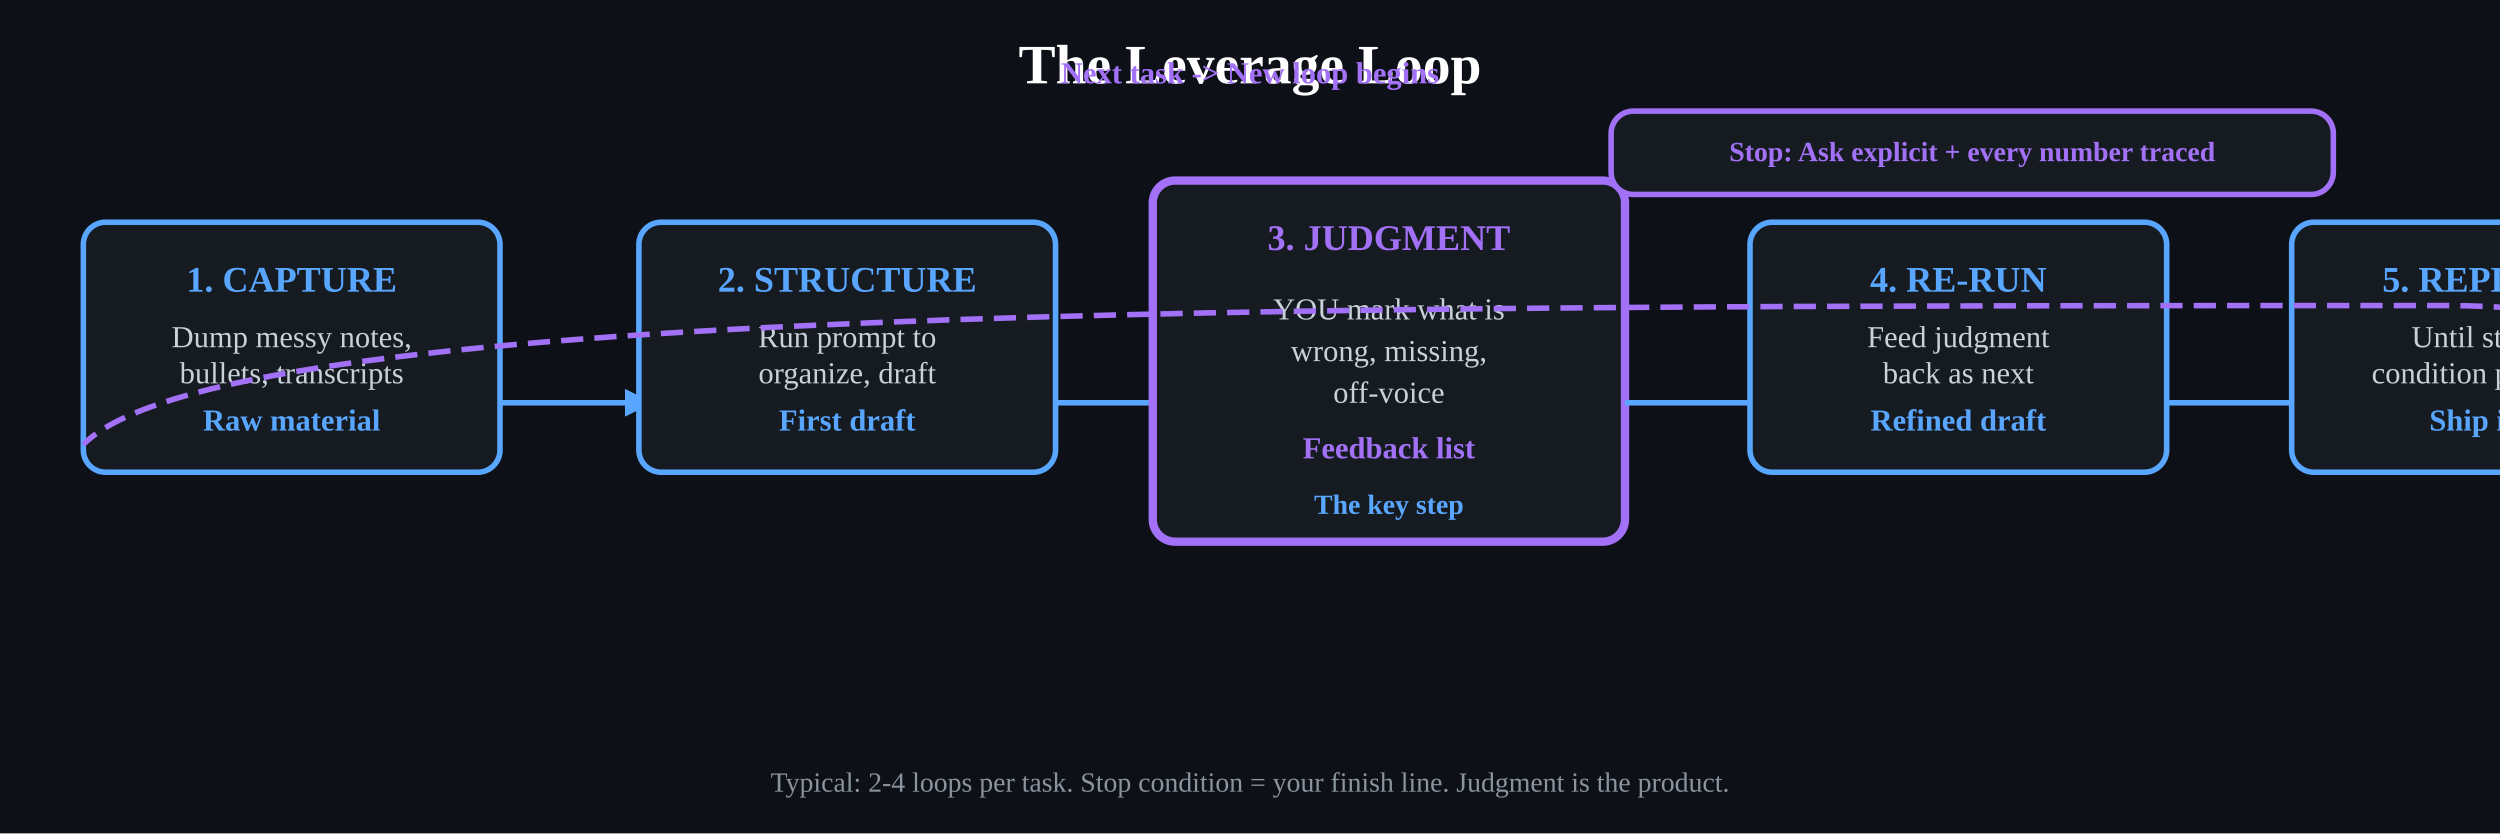
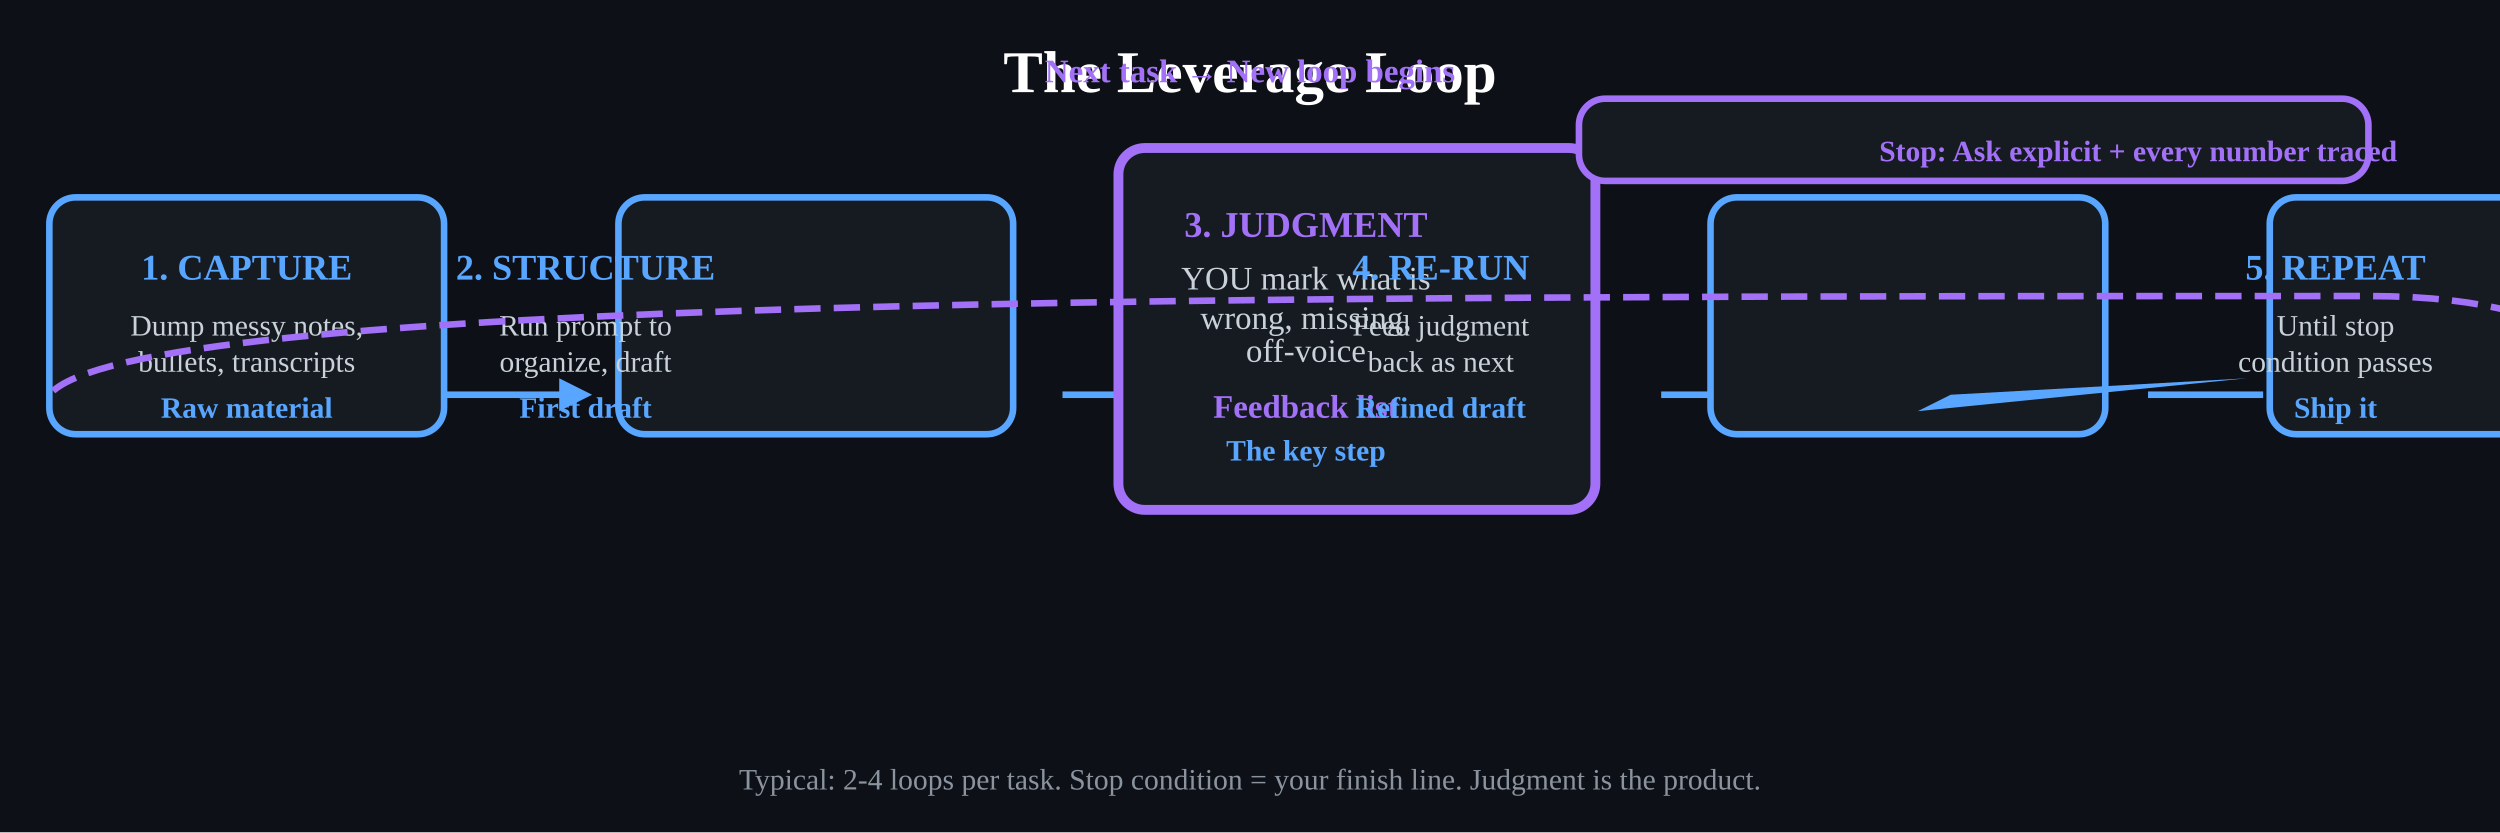
- <svg xmlns="http://www.w3.org/2000/svg" width="900" height="300" viewBox="0 0 900 300">
-   <rect width="900" height="300" fill="#0d1117" />
-   <text x="450" y="30" font-size="20" font-weight="bold" fill="white" text-anchor="middle">The Leverage Loop</text>
-   <rect x="30" y="80" width="150" height="90" rx="8" fill="#161b22" stroke="#58a6ff" stroke-width="2" />
-   <text x="105" y="105" font-size="13" font-weight="bold" fill="#58a6ff" text-anchor="middle">1. CAPTURE</text>
-   <text x="105" y="125" font-size="11" fill="#c9d1d9" text-anchor="middle">Dump messy notes,</text>
-   <text x="105" y="138" font-size="11" fill="#c9d1d9" text-anchor="middle">bullets, transcripts</text>
-   <text x="105" y="155" font-size="11" font-weight="bold" fill="#58a6ff" text-anchor="middle">Raw material</text>
-   <path d="M 180 145 L 230 145" stroke="#58a6ff" stroke-width="2" fill="none" />
-   <polygon points="225,140 235,145 225,150" fill="#58a6ff" />
-   <rect x="230" y="80" width="150" height="90" rx="8" fill="#161b22" stroke="#58a6ff" stroke-width="2" />
-   <text x="305" y="105" font-size="13" font-weight="bold" fill="#58a6ff" text-anchor="middle">2. STRUCTURE</text>
-   <text x="305" y="125" font-size="11" fill="#c9d1d9" text-anchor="middle">Run prompt to</text>
-   <text x="305" y="138" font-size="11" fill="#c9d1d9" text-anchor="middle">organize, draft</text>
-   <text x="305" y="155" font-size="11" font-weight="bold" fill="#58a6ff" text-anchor="middle">First draft</text>
-   <path d="M 380 145 L 425 145" stroke="#58a6ff" stroke-width="2" fill="none" />
-   <polygon points="425,140 435,145 425,150" fill="#58a6ff" />
-   <rect x="415" y="65" width="170" height="130" rx="8" fill="#161b22" stroke="#a371f7" stroke-width="3" />
-   <text x="500" y="90" font-size="13" font-weight="bold" fill="#a371f7" text-anchor="middle">3. JUDGMENT</text>
-   <text x="500" y="115" font-size="11" fill="#c9d1d9" text-anchor="middle">YOU mark what is</text>
-   <text x="500" y="130" font-size="11" fill="#c9d1d9" text-anchor="middle">wrong, missing,</text>
-   <text x="500" y="145" font-size="11" fill="#c9d1d9" text-anchor="middle">off-voice</text>
-   <text x="500" y="165" font-size="11" font-weight="bold" fill="#a371f7" text-anchor="middle">Feedback list</text>
-   <text x="500" y="185" font-size="10" font-weight="bold" fill="#58a6ff" text-anchor="middle">The key step</text>
-   <path d="M 585 145 L 640 145" stroke="#58a6ff" stroke-width="2" fill="none" />
-   <polygon points="635,140 645,145 635,150" fill="#58a6ff" />
-   <rect x="630" y="80" width="150" height="90" rx="8" fill="#161b22" stroke="#58a6ff" stroke-width="2" />
-   <text x="705" y="105" font-size="13" font-weight="bold" fill="#58a6ff" text-anchor="middle">4. RE-RUN</text>
-   <text x="705" y="125" font-size="11" fill="#c9d1d9" text-anchor="middle">Feed judgment</text>
-   <text x="705" y="138" font-size="11" fill="#c9d1d9" text-anchor="middle">back as next</text>
-   <text x="705" y="155" font-size="11" font-weight="bold" fill="#58a6ff" text-anchor="middle">Refined draft</text>
-   <path d="M 780 145 L 825 145" stroke="#58a6ff" stroke-width="2" fill="none" />
-   <polygon points="825,140 835,145 825,150" fill="#58a6ff" />
-   <rect x="825" y="80" width="130" height="90" rx="8" fill="#161b22" stroke="#58a6ff" stroke-width="2" />
-   <text x="890" y="105" font-size="13" font-weight="bold" fill="#58a6ff" text-anchor="middle">5. REPEAT</text>
-   <text x="890" y="125" font-size="11" fill="#c9d1d9" text-anchor="middle">Until stop</text>
-   <text x="890" y="138" font-size="11" fill="#c9d1d9" text-anchor="middle">condition passes</text>
-   <text x="890" y="155" font-size="11" font-weight="bold" fill="#58a6ff" text-anchor="middle">Ship it</text>
-   <path d="M 955 145 C 975 145 975 110 880 110 C 450 110 80 110 30 160" stroke="#a371f7" stroke-width="2" fill="none" stroke-dasharray="8,4" />
-   <text x="450" y="30" font-size="11" fill="#a371f7" text-anchor="middle" font-weight="bold">Next task -&gt; New loop begins</text>
-   <rect x="580" y="40" width="260" height="30" rx="8" fill="#161b22" stroke="#a371f7" stroke-width="2" />
-   <text x="710" y="58" font-size="10" font-weight="bold" fill="#a371f7" text-anchor="middle">Stop: Ask explicit + every number traced</text>
-   <text x="450" y="285" font-size="10" fill="#8b949e" text-anchor="middle">Typical: 2-4 loops per task. Stop condition = your finish line. Judgment is the product.</text>
+ <svg xmlns="http://www.w3.org/2000/svg" width="760" height="253" viewBox="0 0 760 253">
+   <rect width="760" height="253" fill="#0d1117" />
+   <text x="380" y="28" font-size="18" font-weight="bold" fill="white" text-anchor="middle">The Leverage Loop</text>
+   <rect x="15" y="60" width="120" height="72" rx="8" fill="#161b22" stroke="#58a6ff" stroke-width="2" />
+   <text x="75" y="85" font-size="11" font-weight="bold" fill="#58a6ff" text-anchor="middle">1. CAPTURE</text>
+   <text x="75" y="102" font-size="9" fill="#c9d1d9" text-anchor="middle">Dump messy notes,</text>
+   <text x="75" y="113" font-size="9" fill="#c9d1d9" text-anchor="middle">bullets, transcripts</text>
+   <text x="75" y="127" font-size="9" font-weight="bold" fill="#58a6ff" text-anchor="middle">Raw material</text>
+   <path d="M 135 120 L 175 120" stroke="#58a6ff" stroke-width="2" fill="none" />
+   <polygon points="170,115 180,120 170,125" fill="#58a6ff" />
+   <rect x="188" y="60" width="120" height="72" rx="8" fill="#161b22" stroke="#58a6ff" stroke-width="2" />
+   <text x="178" y="85" font-size="11" font-weight="bold" fill="#58a6ff" text-anchor="middle">2. STRUCTURE</text>
+   <text x="178" y="102" font-size="9" fill="#c9d1d9" text-anchor="middle">Run prompt to</text>
+   <text x="178" y="113" font-size="9" fill="#c9d1d9" text-anchor="middle">organize, draft</text>
+   <text x="178" y="127" font-size="9" font-weight="bold" fill="#58a6ff" text-anchor="middle">First draft</text>
+   <path d="M 323 120 L 358 120" stroke="#58a6ff" stroke-width="2" fill="none" />
+   <polygon points="353,115 363,120 353,125" fill="#58a6ff" />
+   <rect x="340" y="45" width="145" height="110" rx="8" fill="#161b22" stroke="#a371f7" stroke-width="3" />
+   <text x="397" y="72" font-size="11" font-weight="bold" fill="#a371f7" text-anchor="middle">3. JUDGMENT</text>
+   <text x="397" y="88" font-size="10" fill="#c9d1d9" text-anchor="middle">YOU mark what is</text>
+   <text x="397" y="100" font-size="10" fill="#c9d1d9" text-anchor="middle">wrong, missing,</text>
+   <text x="397" y="110" font-size="10" fill="#c9d1d9" text-anchor="middle">off-voice</text>
+   <text x="397" y="127" font-size="10" font-weight="bold" fill="#a371f7" text-anchor="middle">Feedback list</text>
+   <text x="397" y="140" font-size="9" font-weight="bold" fill="#58a6ff" text-anchor="middle">The key step</text>
+   <path d="M 505 120 L 535 120" stroke="#58a6ff" stroke-width="2" fill="none" />
+   <polygon points="530,115 540,120 530,125" fill="#58a6ff" />
+   <rect x="520" y="60" width="120" height="72" rx="8" fill="#161b22" stroke="#58a6ff" stroke-width="2" />
+   <text x="438" y="85" font-size="11" font-weight="bold" fill="#58a6ff" text-anchor="middle">4. RE-RUN</text>
+   <text x="438" y="102" font-size="9" fill="#c9d1d9" text-anchor="middle">Feed judgment</text>
+   <text x="438" y="113" font-size="9" fill="#c9d1d9" text-anchor="middle">back as next</text>
+   <text x="438" y="127" font-size="9" font-weight="bold" fill="#58a6ff" text-anchor="middle">Refined draft</text>
+   <path d="M 653 120 L 688 120" stroke="#58a6ff" stroke-width="2" fill="none" />
+   <polygon points="683,115 593,120 583,125" fill="#58a6ff" />
+   <rect x="690" y="60" width="110" height="72" rx="8" fill="#161b22" stroke="#58a6ff" stroke-width="2" />
+   <text x="710" y="85" font-size="11" font-weight="bold" fill="#58a6ff" text-anchor="middle">5. REPEAT</text>
+   <text x="710" y="102" font-size="9" fill="#c9d1d9" text-anchor="middle">Until stop</text>
+   <text x="710" y="113" font-size="9" fill="#c9d1d9" text-anchor="middle">condition passes</text>
+   <text x="710" y="127" font-size="9" font-weight="bold" fill="#58a6ff" text-anchor="middle">Ship it</text>
+   <path d="M 805 120 C 795 120 795 90 720 90 C 380 90 40 90 15 120" stroke="#a371f7" stroke-width="2" fill="none" stroke-dasharray="8,4" />
+   <text x="380" y="25" font-size="10" fill="#a371f7" text-anchor="middle" font-weight="bold">Next task → New loop begins</text>
+   <rect x="480" y="30" width="240" height="25" rx="8" fill="#161b22" stroke="#a371f7" stroke-width="2" />
+   <text x="650" y="49" font-size="9" font-weight="bold" fill="#a371f7" text-anchor="middle">Stop: Ask explicit + every number traced</text>
+   <text x="380" y="240" font-size="9" fill="#8b949e" text-anchor="middle">Typical: 2-4 loops per task. Stop condition = your finish line. Judgment is the product.</text>
</svg>
